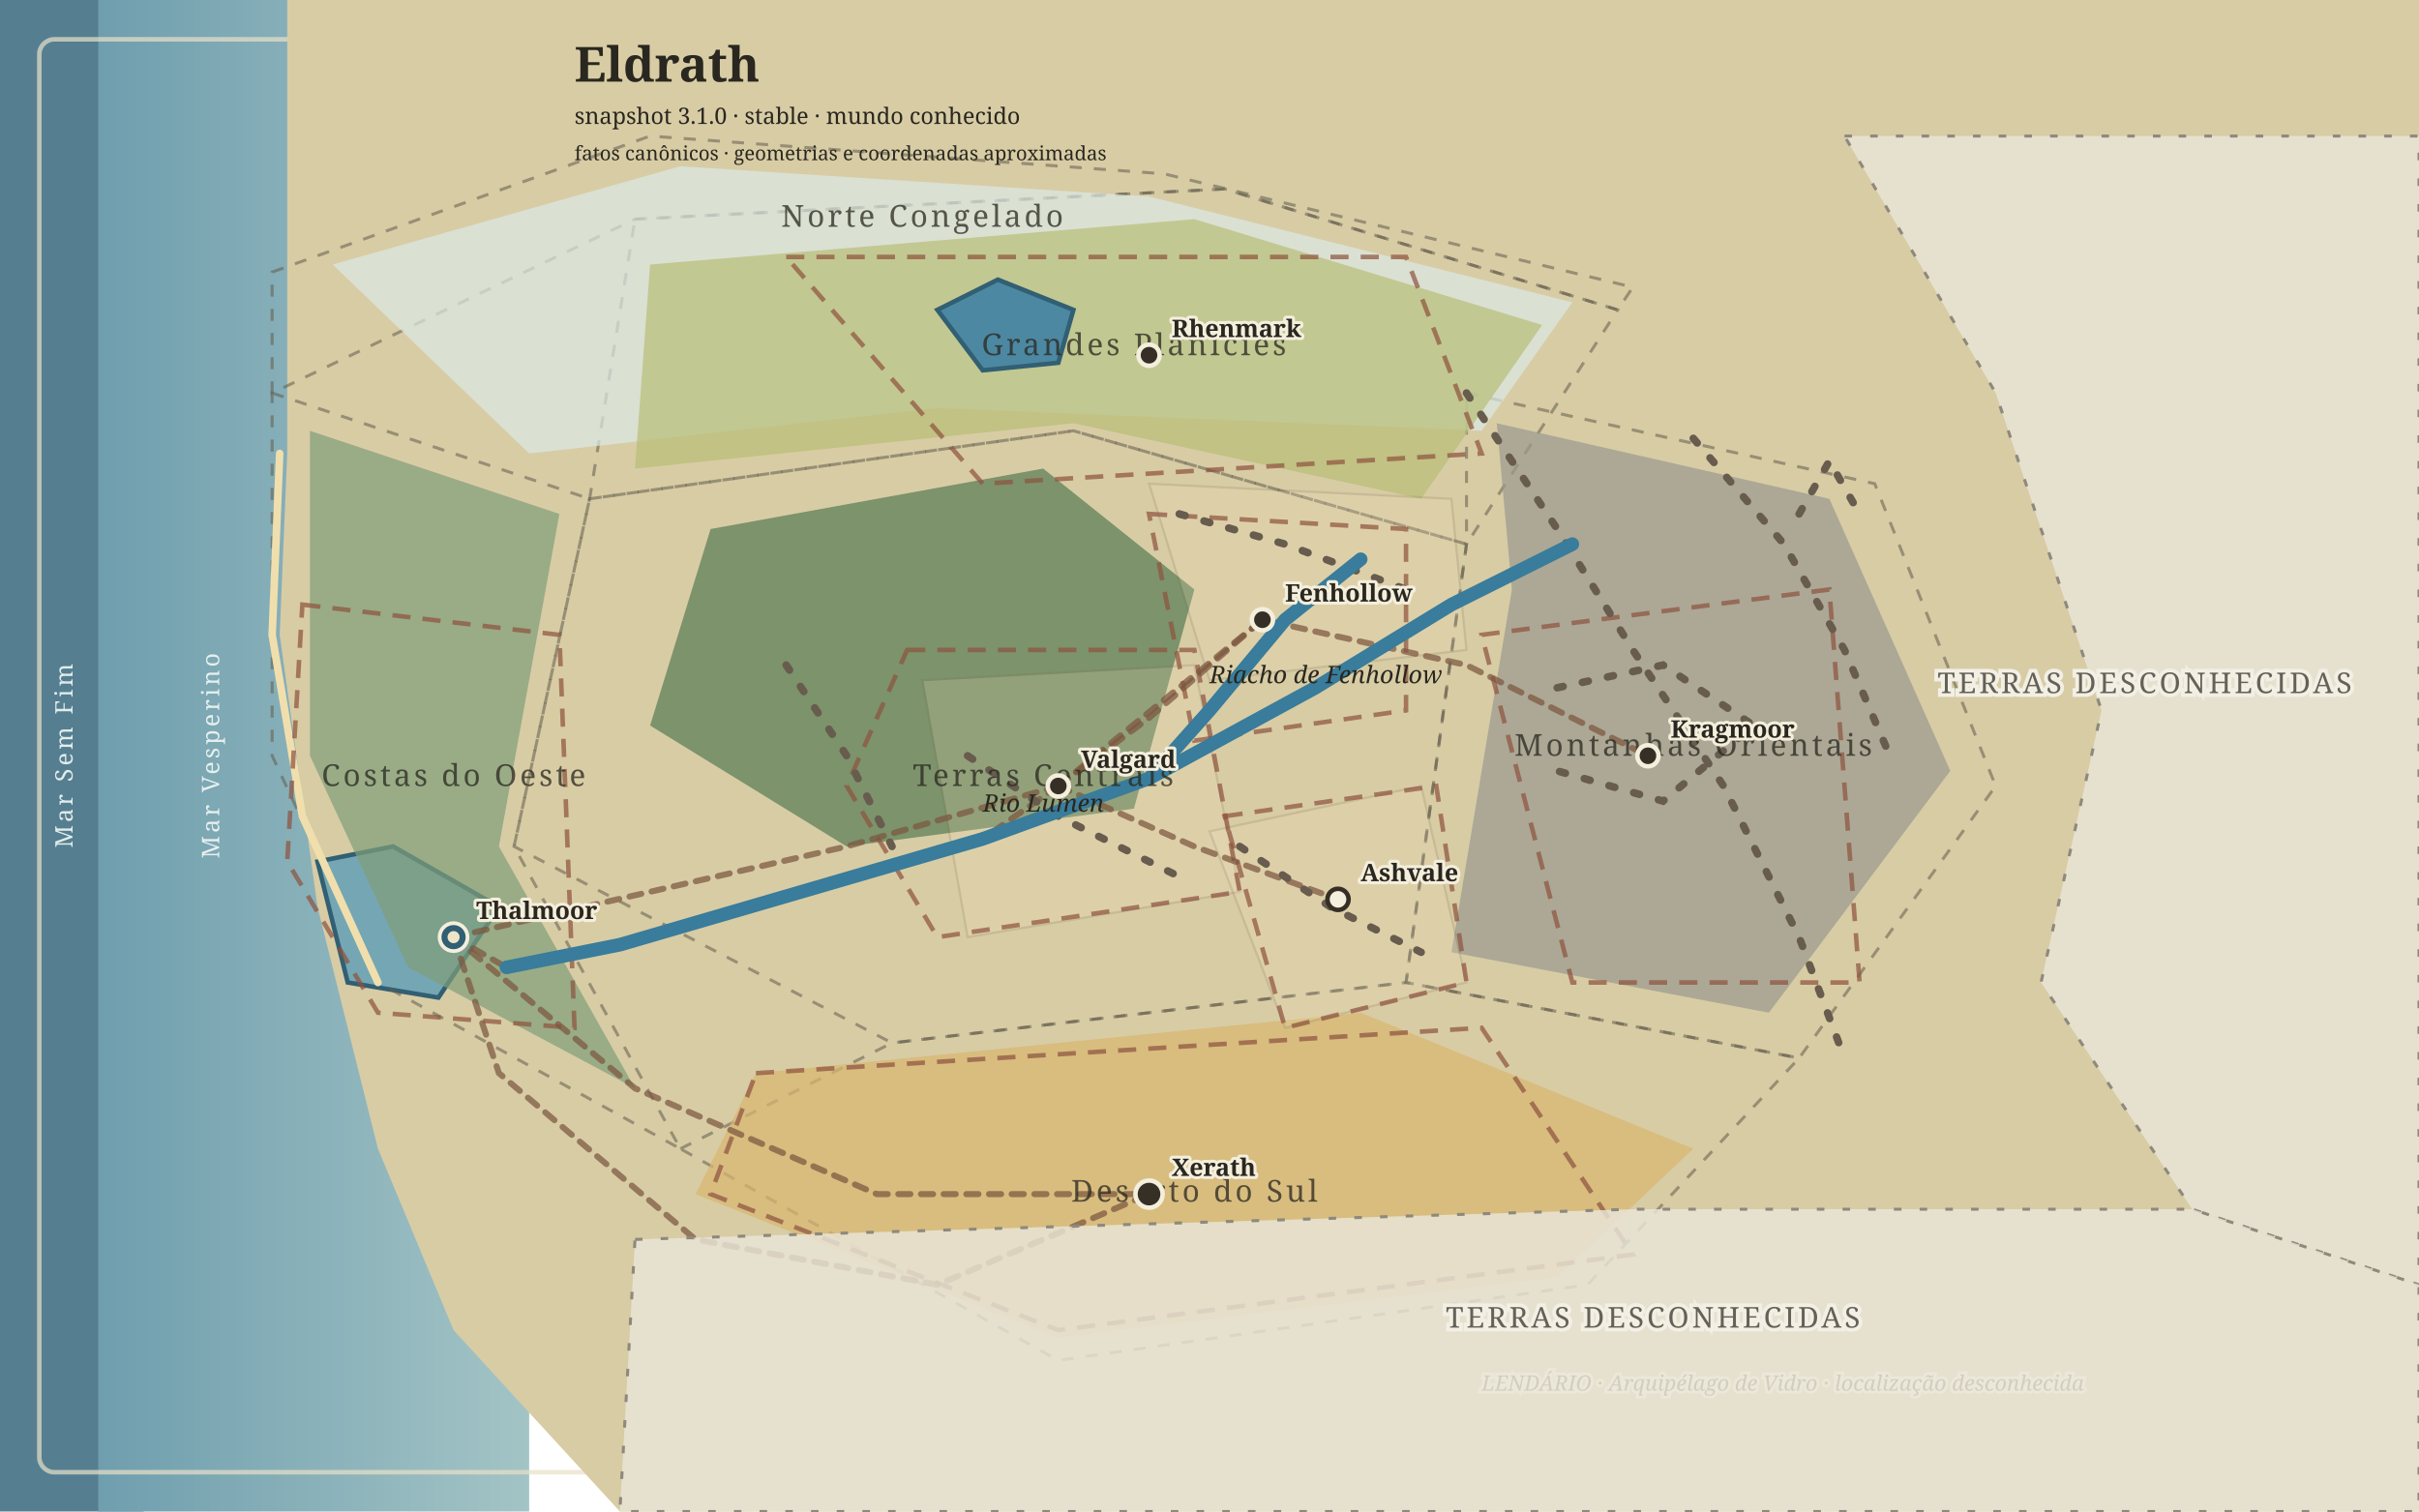
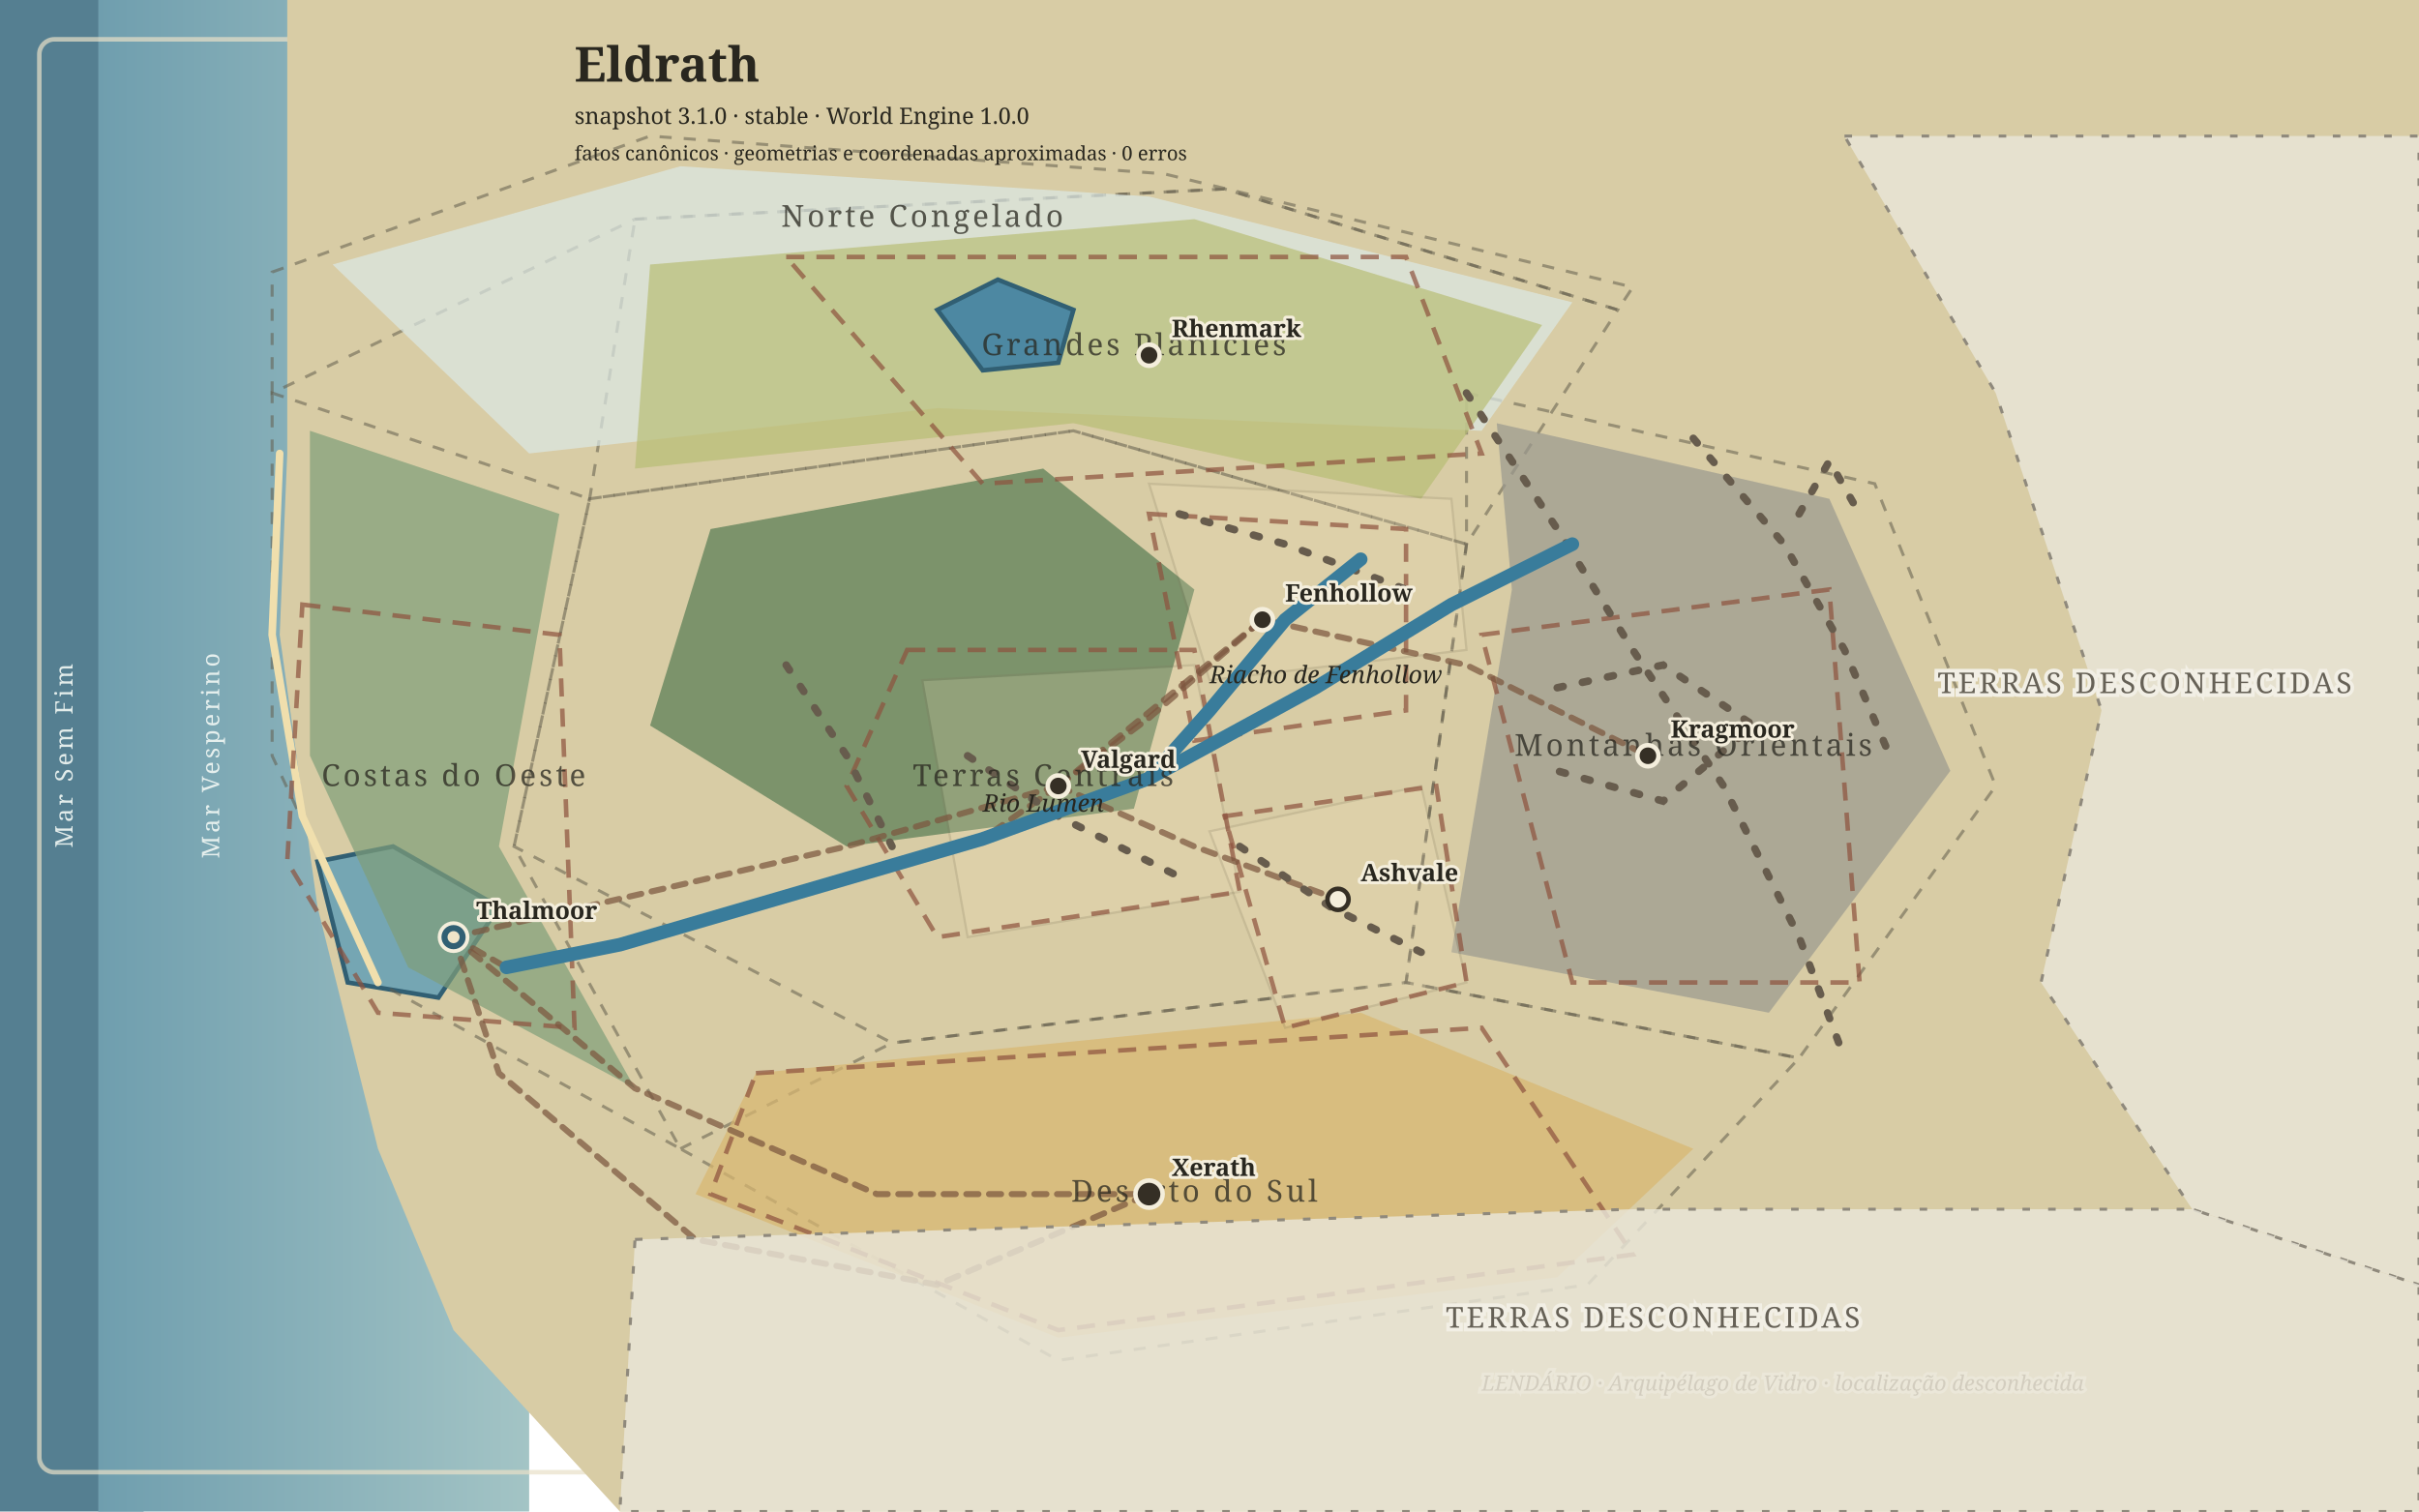
<svg xmlns="http://www.w3.org/2000/svg" viewBox="0 0 1600 1000" role="img" aria-labelledby="map-title map-description">
  <defs>
    <linearGradient id="vesperine-transition" x1="0" x2="1">
      <stop offset="0" stop-color="#6f9eae" />
      <stop offset="1" stop-color="#a3c4c5" />
    </linearGradient>
  </defs>
  <style>text{font-family:Georgia,serif;fill:#29271f}.water-ocean{fill:#557f91}.water-sea{fill:url(#vesperine-transition)}.water-label{font-size:16px;letter-spacing:2px;fill:#eef5f2;opacity:.92}.region-label{font-size:20px;letter-spacing:2px;opacity:.76}.feature-label{font-size:16px;font-style:italic}.settlement-label{font-size:16px;font-weight:700;paint-order:stroke;stroke:#f4eedc;stroke-width:4px;stroke-linejoin:round}.landmass{fill:#d8cca5}.coast{fill:#d8cca5;stroke:#594f38;stroke-width:8;stroke-linejoin:round}.coastline{fill:none;stroke:#f0dfad;stroke-width:5;stroke-linecap:round}.bay{fill:#75a6b3;stroke:#315f73;stroke-width:3}.region{fill:none;stroke:#625d4c;stroke-width:2;stroke-dasharray:8 8;opacity:.55}.subregion{fill:#f2e4bd;stroke:#786d55;stroke-width:1.5;opacity:.18}.biome{stroke:none;opacity:.7}.territory{fill:none;stroke:#8d513d;stroke-width:3;stroke-dasharray:12 8;opacity:.7}.route{fill:none;stroke:#7b563f;stroke-width:4;stroke-dasharray:8 7;stroke-linecap:round;opacity:.72}.river{fill:none;stroke:#397c9b;stroke-width:9;stroke-linecap:round}.lake{fill:#4d88a2;stroke:#315f73;stroke-width:3}.relief{fill:none;stroke:#675c4d;stroke-width:5;stroke-dasharray:4 13;stroke-linecap:round}.settlement{fill:#352f25;stroke:#f4eedc;stroke-width:3}.neutral{fill:#f4eedc;stroke:#352f25;stroke-width:3}.natural-port{fill:#efe4c8;stroke:#315f73;stroke-width:4}.unknown{fill:#e9e5d8;fill-opacity:.82;stroke:#8f897c;stroke-width:2;stroke-dasharray:5 12}.unknown-label{font-size:19px;letter-spacing:2px;fill:#666156;paint-order:stroke;stroke:#f2efe5;stroke-width:5px}.legendary-note{font-size:14px;font-style:italic;fill:#6d614d;paint-order:stroke;stroke:#f4eedc;stroke-width:4px}</style>
  <g id="layer-oceans">
    <polygon id="ocean-endless" class="water-ocean" points="0,0 95,0 95,1000 0,1000" />
    <text id="label-ocean-endless" class="water-label" x="48" y="500" text-anchor="middle" transform="rotate(-90 48 500)">Mar Sem Fim</text>
  </g>
  <g id="layer-seas">
    <polygon id="sea-vesperine" class="water-sea" points="65,0 350,0 350,1000 65,1000" />
    <text id="label-sea-vesperine" class="water-label" x="145" y="500" text-anchor="middle" transform="rotate(-90 145 500)">Mar Vesperino</text>
  </g>
  <g id="layer-background">
    <rect x="26" y="26" width="1548" height="948" rx="10" fill="none" stroke="#e8e0c8" stroke-width="3" opacity=".7" />
  </g>
  <g id="layer-continents">
    <polygon id="continent-eldrath" class="landmass" points="190,0 1600,0 1600,1000 410,1000 300,880 250,760 210,600 185,420 190,300" />
  </g>
  <g id="layer-bays">
    <polygon id="bay-thalmoor" class="bay" points="210,570 260,560 330,600 290,660 230,650" />
  </g>
  <g id="layer-regions">
    <polygon id="region-central" class="region" points="390,330 710,285 970,360 930,650 590,690 340,560" />
    <polygon id="region-west" class="region" points="180,260 390,330 340,560 450,760 250,650 180,500" />
    <polygon id="region-east" class="region" points="970,260 1240,320 1320,520 1190,700 930,650 970,360" />
    <polygon id="region-plains" class="region" points="420,145 810,125 1070,205 970,360 710,285 390,330" />
    <polygon id="region-south" class="region" points="450,760 590,690 930,650 1190,700 1050,850 700,900" />
    <polygon id="region-north" class="region" points="180,180 430,90 770,115 1080,190 1070,205 810,125 420,145 180,260" />
  </g>
  <g id="layer-coasts">
    <polyline id="coast-west" class="coastline" points="185,300 180,420 200,540 250,650" />
  </g>
  <g id="layer-biomes">
    <polygon id="biome-north" class="biome" fill="#dce8e5" points="220,175 450,110 760,130 1040,200 980,285 620,270 350,300" />
    <polygon id="biome-ossandra" class="biome" fill="#557a52" points="470,350 690,310 790,390 750,535 560,560 430,480" />
    <polygon id="biome-plains" class="biome" fill="#b8bd75" points="430,175 790,145 1020,215 940,330 710,280 420,310" />
    <polygon id="biome-xerath" class="biome" fill="#d8b66f" points="500,710 900,670 1120,760 1030,845 700,885 460,790" />
    <polygon id="biome-west-coast" class="biome" fill="#7f9e79" points="205,285 370,340 330,560 420,720 270,640 205,500" />
    <polygon id="biome-east-alpine" class="biome" fill="#9a998f" points="990,280 1210,330 1290,510 1170,670 960,630 1000,390" />
  </g>
  <g id="layer-subregions">
    <polygon id="subregion-valgard-valley" class="subregion" points="610,450 790,440 820,590 640,620" />
    <polygon id="subregion-ashvale-valley" class="subregion" points="800,550 940,520 970,650 850,680" />
    <polygon id="subregion-eastern-hills" class="subregion" points="760,320 960,330 970,430 800,450" />
  </g>
  <g id="layer-territories">
    <polygon id="territory-valgard" class="territory" points="600,430 790,430 820,590 620,620 560,520" />
    <polygon id="territory-fenhollow" class="territory" points="760,340 930,350 930,470 790,490" />
    <polygon id="territory-kragmoor" class="territory" points="980,420 1210,390 1230,650 1040,650" />
    <polygon id="territory-thalmoor" class="territory" points="200,400 370,420 380,680 250,670 190,570" />
    <polygon id="territory-rhenmark" class="territory" points="520,170 930,170 980,300 650,320" />
    <polygon id="territory-xerath" class="territory" points="500,710 980,680 1080,830 700,880 470,790" />
    <polygon id="territory-ashvale" class="territory" points="810,540 950,520 970,650 850,680" />
  </g>
  <g id="layer-lakes">
    <polygon id="lake-winds" class="lake" points="620,205 660,185 710,205 700,240 650,245" />
  </g>
  <g id="layer-routes">
    <polyline id="route-valgard-fenhollow" class="route" points="700,520 760,475 835,410" />
    <polyline id="route-valgard-ashvale" class="route" points="700,520 790,560 885,595" />
    <polyline id="route-valgard-kragmoor" class="route" points="700,520 835,410 970,440 1090,500" />
    <polyline id="route-valgard-thalmoor" class="route" points="700,520 560,560 430,590 300,620" />
    <polyline id="route-thalmoor-xerath" class="route" points="300,620 420,720 580,790 760,790" />
    <polyline id="route-lumen-fluvial" class="route" points="700,520 650,555 530,590 410,625 335,640 300,620" />
    <polyline id="route-thalmoor-xerath-maritime" class="route" points="300,620 330,710 460,820 620,850 760,790" />
  </g>
  <g id="layer-relief">
    <polyline id="relief-eastern-mountains" class="relief" points="970,260 1030,350 1080,430 1140,520 1190,620 1220,700" />
    <polyline id="relief-grey-mountains" class="relief" points="1120,290 1180,360 1220,430 1250,500" />
    <polyline id="relief-eastern-hills" class="relief" points="780,340 850,360 930,390" />
    <polyline id="relief-western-hills" class="relief" points="520,440 560,500 590,560" />
    <polyline id="relief-valgard-valley" class="relief" points="640,500 700,540 780,580" />
    <polyline id="relief-ashvale-valley" class="relief" points="820,560 880,600 940,630" />
    <polyline id="relief-vigil-peak" class="relief" points="1190,340 1210,305 1230,340" />
    <polyline id="relief-kragmoor-plateau" class="relief" points="1030,455 1100,440 1160,480 1100,530 1030,510" />
  </g>
  <g id="layer-rivers">
    <polyline id="river-lumen" class="river" points="1040,360 960,400 870,455 760,515 650,555 530,590 410,625 335,640" />
    <text class="feature-label" x="650" y="537">Rio Lumen</text>
    <polyline id="river-fenhollow" class="river" points="900,370 850,410 800,470 760,515" />
    <text class="feature-label" x="800" y="452">Riacho de Fenhollow</text>
  </g>
  <g id="layer-region-labels">
    <text id="label-region-central" class="region-label" x="690" y="520" text-anchor="middle">Terras Centrais</text>
    <text id="label-region-west" class="region-label" x="300" y="520" text-anchor="middle">Costas do Oeste</text>
    <text id="label-region-east" class="region-label" x="1120" y="500" text-anchor="middle">Montanhas Orientais</text>
    <text id="label-region-plains" class="region-label" x="750" y="235" text-anchor="middle">Grandes Planícies</text>
    <text id="label-region-south" class="region-label" x="790" y="795" text-anchor="middle">Deserto do Sul</text>
    <text id="label-region-north" class="region-label" x="610" y="150" text-anchor="middle">Norte Congelado</text>
  </g>
  <g id="layer-settlements">
    <g id="settlement-valgard">
      <circle class="settlement" cx="700" cy="520" r="7" />
      <text class="settlement-label" x="715" y="508">Valgard</text>
    </g>
    <g id="settlement-fenhollow">
      <circle class="settlement" cx="835" cy="410" r="7" />
      <text class="settlement-label" x="850" y="398">Fenhollow</text>
    </g>
    <g id="settlement-ashvale">
      <circle class="neutral" cx="885" cy="595" r="7" />
      <text class="settlement-label" x="900" y="583">Ashvale</text>
    </g>
    <g id="settlement-kragmoor">
      <circle class="settlement" cx="1090" cy="500" r="7" />
      <text class="settlement-label" x="1105" y="488">Kragmoor</text>
    </g>
    <g id="settlement-thalmoor">
      <circle class="settlement" cx="300" cy="620" r="9" />
      <text class="settlement-label" x="315" y="608">Thalmoor</text>
    </g>
    <g id="settlement-rhenmark">
      <circle class="settlement" cx="760" cy="235" r="7" />
      <text class="settlement-label" x="775" y="223">Rhenmark</text>
    </g>
    <g id="settlement-xerath">
      <circle class="settlement" cx="760" cy="790" r="9" />
      <text class="settlement-label" x="775" y="778">Xerath</text>
    </g>
  </g>
  <g id="layer-natural-ports">
    <circle id="natural-port-thalmoor" class="natural-port" cx="300" cy="620" r="6" />
  </g>
  <g id="layer-legendary">
    <text id="legend-islands-glass" class="legendary-note" x="980" y="920">LENDÁRIO · Arquipélago de Vidro · localização desconhecida</text>
  </g>
  <g id="layer-unknown-regions">
    <polygon id="unknown-east" class="unknown" points="1220,90 1600,90 1600,850 1450,800 1350,650 1390,470 1320,260" />
    <text id="label-unknown-east" class="unknown-label" x="1418.57" y="458.571" text-anchor="middle">TERRAS DESCONHECIDAS</text>
    <polygon id="unknown-south" class="unknown" points="420,820 1080,800 1450,800 1600,850 1600,1000 410,1000" />
    <text id="label-unknown-south" class="unknown-label" x="1093.33" y="878.333" text-anchor="middle">TERRAS DESCONHECIDAS</text>
  </g>
-   <g id="layer-metadata">
+   <g id="layer-metadata" data-world-engine="1.0.0" data-engine-status="stable">
    <text x="380" y="54" font-size="32" font-weight="700">Eldrath</text>
-     <text x="380" y="82" font-size="15">snapshot 3.1.0 · stable · mundo conhecido</text>
-     <text x="380" y="106" font-size="13">fatos canônicos · geometrias e coordenadas aproximadas</text>
+     <text x="380" y="82" font-size="15">snapshot 3.1.0 · stable · World Engine 1.0.0</text>
+     <text x="380" y="106" font-size="13">fatos canônicos · geometrias e coordenadas aproximadas · 0 erros</text>
  </g>
</svg>
